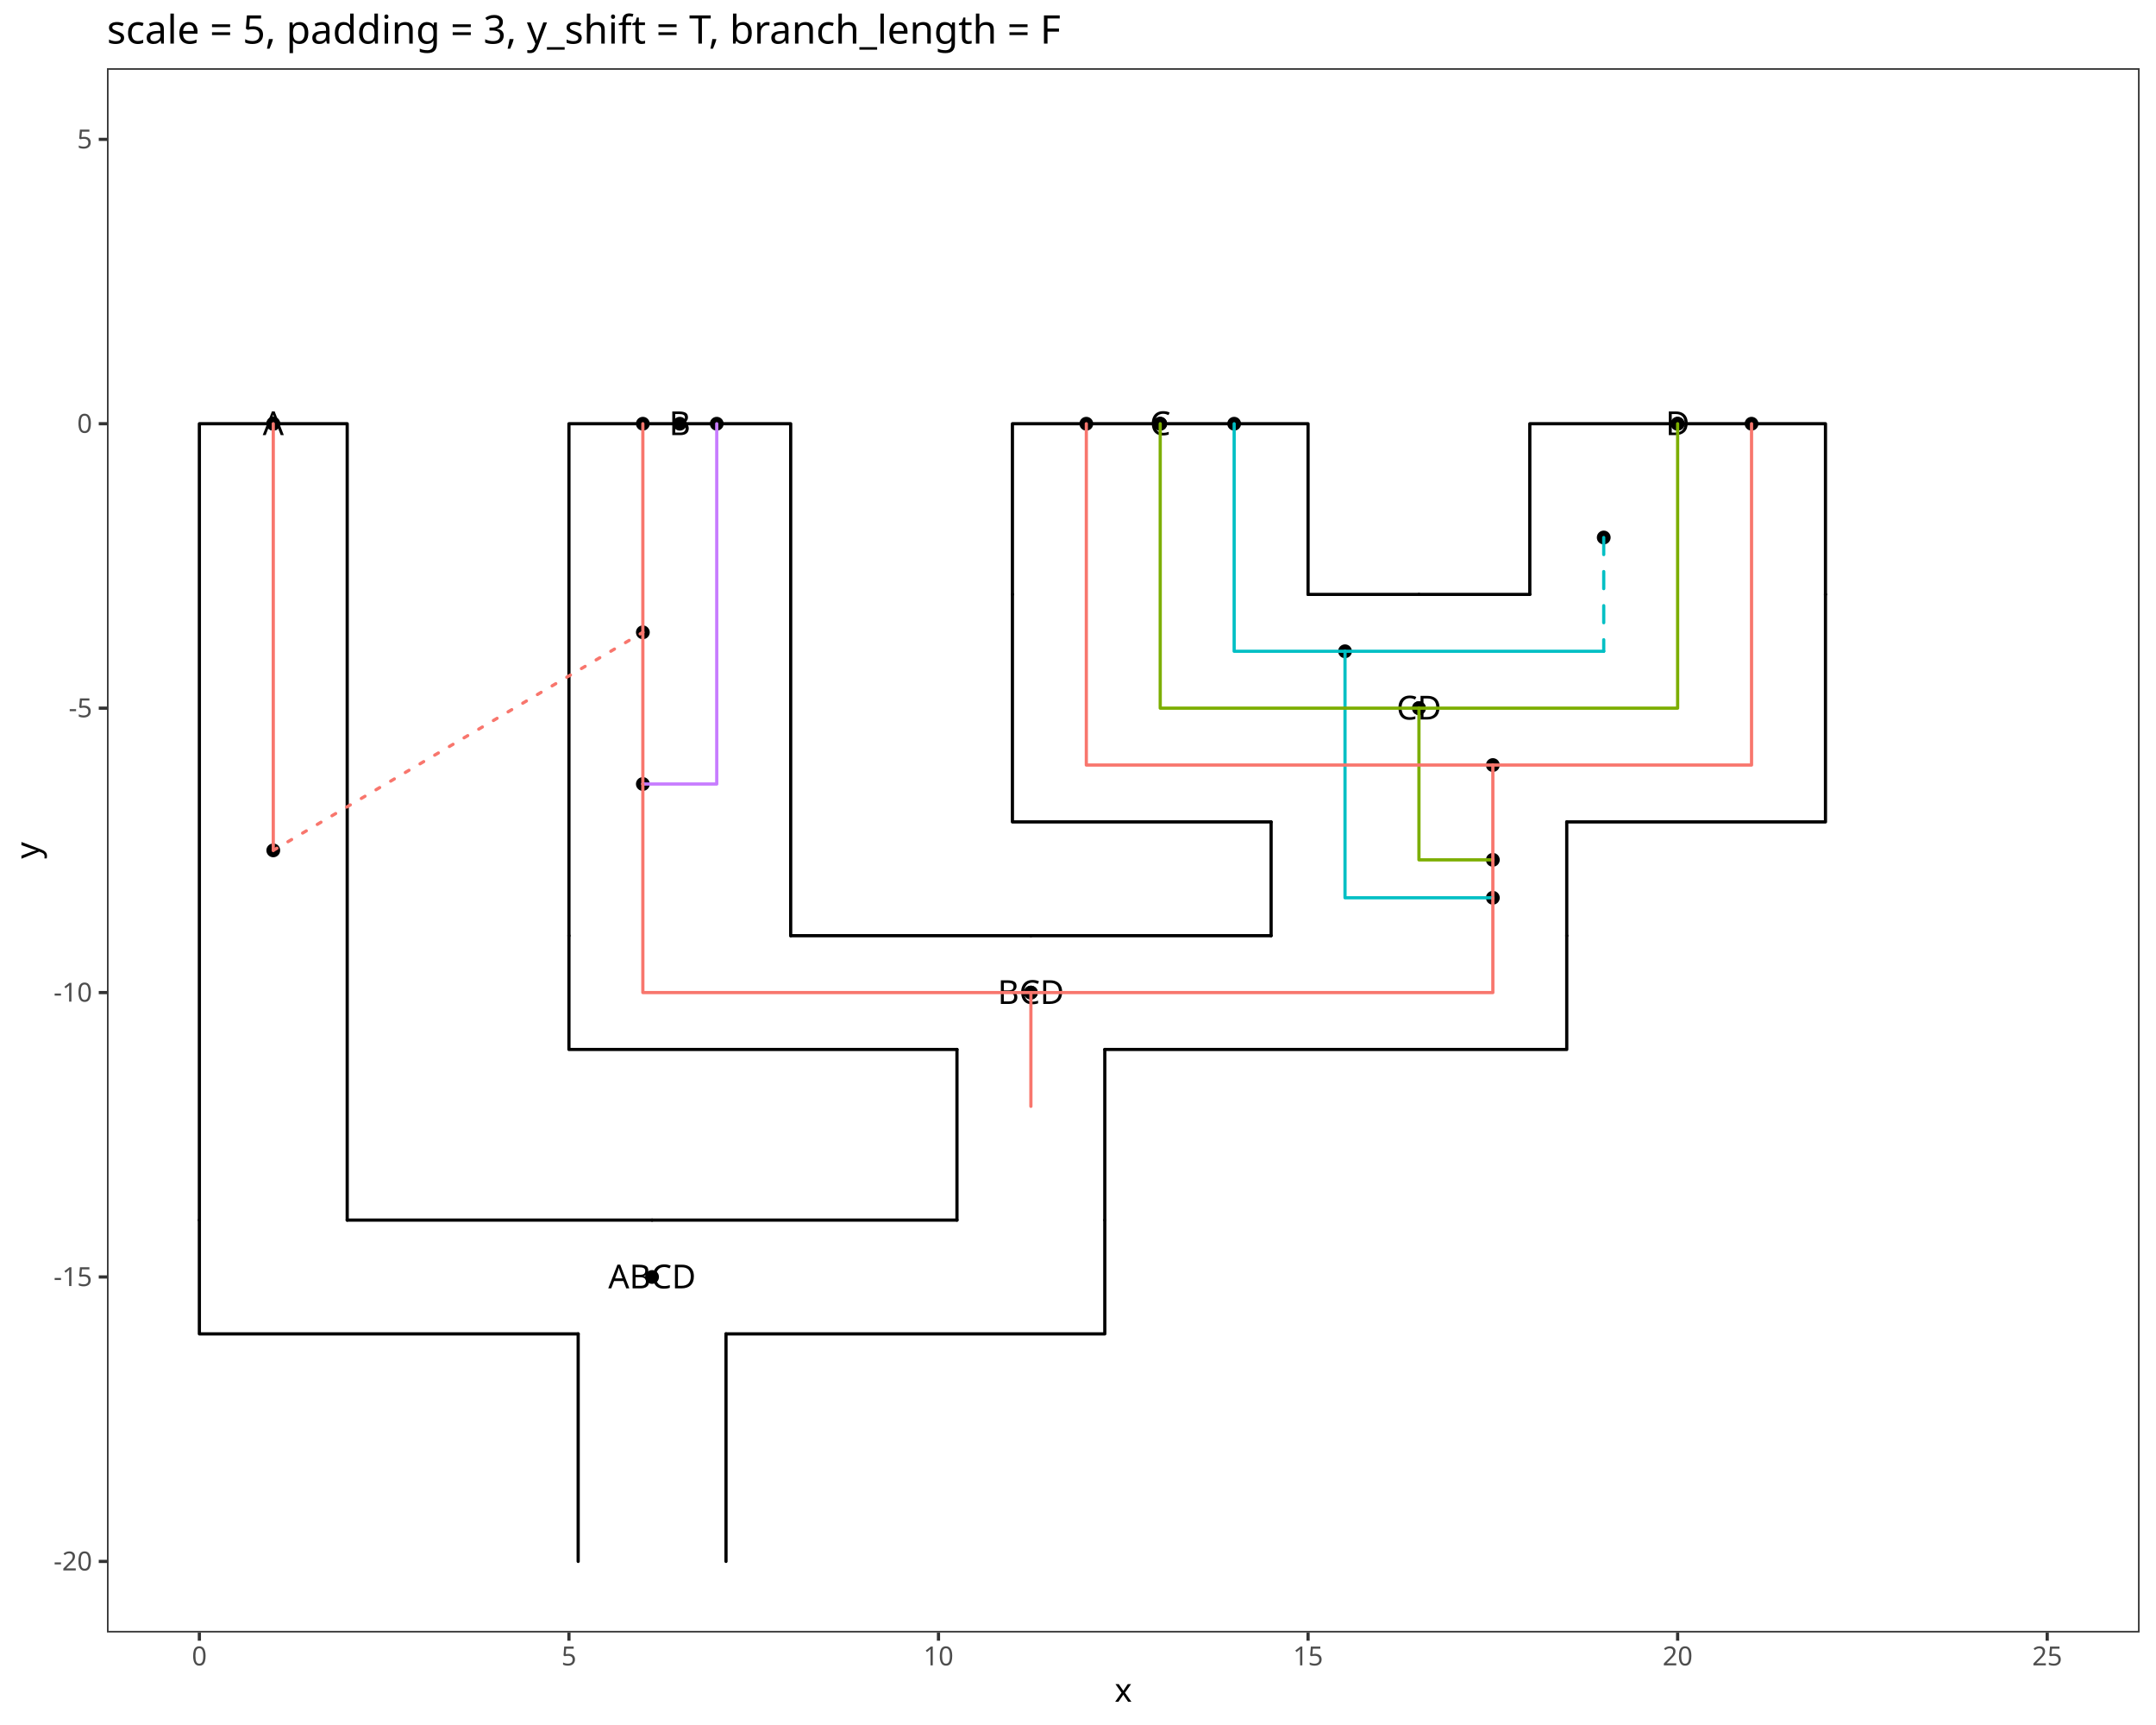
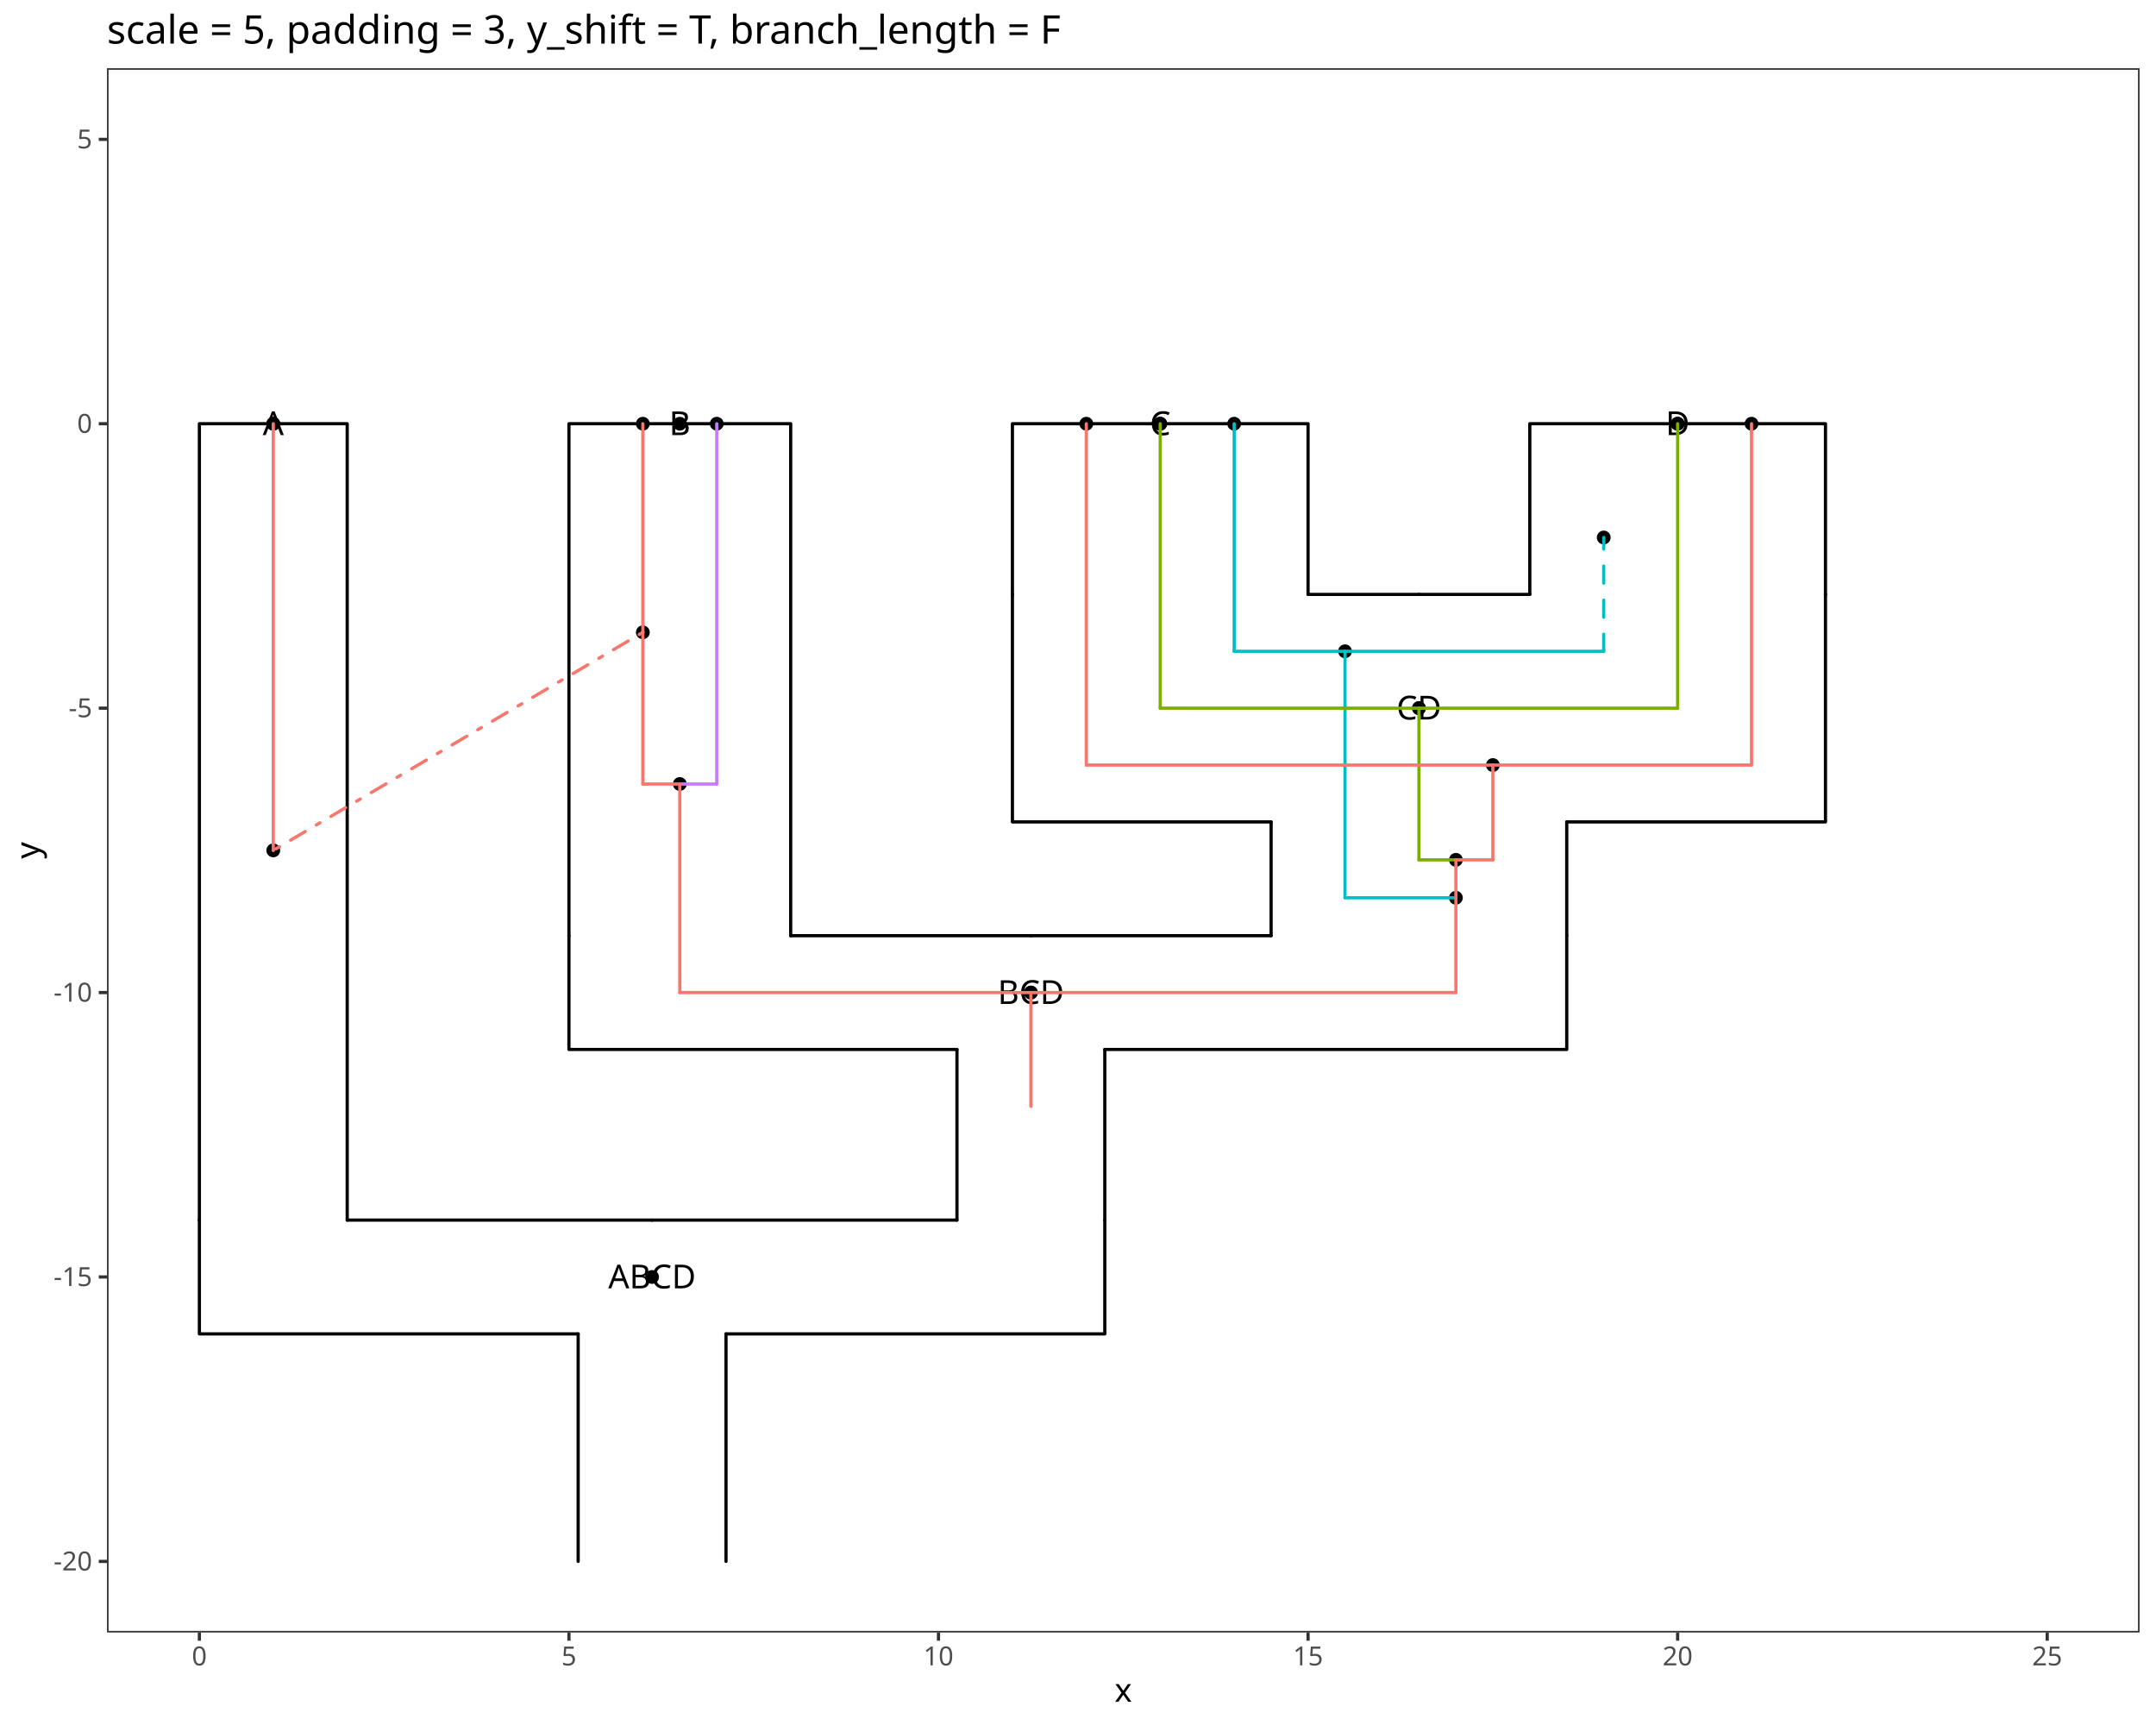
<svg xmlns="http://www.w3.org/2000/svg" class="svglite" data-engine-version="2.0" width="720.00pt" height="576.00pt" viewBox="0 0 720.00 576.00">
  <defs>
    <style type="text/css">
    .svglite line, .svglite polyline, .svglite polygon, .svglite path, .svglite rect, .svglite circle {
      fill: none;
      stroke: #000000;
      stroke-linecap: round;
      stroke-linejoin: round;
      stroke-miterlimit: 10.00;
    }
  </style>
  </defs>
  <rect width="100%" height="100%" style="stroke: none; fill: #FFFFFF;" />
  <defs>
    <clipPath id="cpMC4wMHw3MjAuMDB8MC4wMHw1NzYuMDA=">
      <rect x="0.00" y="0.00" width="720.00" height="576.00" />
    </clipPath>
  </defs>
  <g clip-path="url(#cpMC4wMHw3MjAuMDB8MC4wMHw1NzYuMDA=)">
    <rect x="0.00" y="0.00" width="720.00" height="576.00" style="stroke-width: 1.07; stroke: #FFFFFF; fill: #FFFFFF;" />
  </g>
  <defs>
    <clipPath id="cpMzUuNzJ8NzE0LjUyfDIyLjc4fDU0NS4xMQ==">
      <rect x="35.72" y="22.78" width="678.80" height="522.33" />
    </clipPath>
  </defs>
  <g clip-path="url(#cpMzUuNzJ8NzE0LjUyfDIyLjc4fDU0NS4xMQ==)">
    <rect x="35.72" y="22.78" width="678.80" height="522.33" style="stroke-width: 1.07; stroke: none; fill: #FFFFFF;" />
    <polyline points="66.58,407.41 66.58,141.49 115.95,141.49 115.95,407.41 " style="stroke-width: 1.07;" />
    <polyline points="115.95,407.41 217.76,407.41 " style="stroke-width: 1.07;" />
    <polyline points="217.76,407.41 319.58,407.41 " style="stroke-width: 1.07;" />
    <polyline points="66.58,407.41 66.58,445.40 193.08,445.40 " style="stroke-width: 1.07;" />
    <polyline points="242.45,445.40 368.95,445.40 368.95,407.41 " style="stroke-width: 1.07;" />
    <polyline points="193.08,521.37 193.08,445.40 " style="stroke-width: 1.07;" />
    <polyline points="242.45,445.40 242.45,521.37 " style="stroke-width: 1.07;" />
    <polyline points="190.00,312.44 190.00,141.49 264.05,141.49 264.05,312.44 " style="stroke-width: 1.07;" />
    <polyline points="264.05,312.44 344.27,312.44 " style="stroke-width: 1.07;" />
    <polyline points="344.27,312.44 424.49,312.44 " style="stroke-width: 1.07;" />
    <polyline points="190.00,312.44 190.00,350.43 319.58,350.43 " style="stroke-width: 1.07;" />
    <polyline points="368.95,350.43 523.22,350.43 523.22,312.44 " style="stroke-width: 1.07;" />
    <polyline points="319.58,407.41 319.58,350.43 " style="stroke-width: 1.07;" />
    <polyline points="368.95,350.43 368.95,407.41 " style="stroke-width: 1.07;" />
    <polyline points="338.10,198.48 338.10,141.49 436.83,141.49 436.83,198.48 " style="stroke-width: 1.07;" />
    <polyline points="436.83,198.48 473.86,198.48 " style="stroke-width: 1.07;" />
    <polyline points="473.86,198.48 510.88,198.48 " style="stroke-width: 1.07;" />
    <polyline points="338.10,198.48 338.10,274.45 424.49,274.45 " style="stroke-width: 1.07;" />
    <polyline points="523.22,274.45 609.62,274.45 609.62,198.48 " style="stroke-width: 1.07;" />
    <polyline points="424.49,312.44 424.49,274.45 " style="stroke-width: 1.07;" />
    <polyline points="523.22,274.45 523.22,312.44 " style="stroke-width: 1.07;" />
    <polyline points="510.88,198.48 510.88,141.49 609.62,141.49 609.62,198.48 " style="stroke-width: 1.07;" />
    <circle cx="91.26" cy="141.49" r="1.95" style="stroke-width: 0.71; fill: #000000;" />
    <circle cx="217.76" cy="426.40" r="1.95" style="stroke-width: 0.71; fill: #000000;" />
    <circle cx="227.02" cy="141.49" r="1.95" style="stroke-width: 0.71; fill: #000000;" />
    <circle cx="344.27" cy="331.43" r="1.95" style="stroke-width: 0.71; fill: #000000;" />
    <circle cx="387.46" cy="141.49" r="1.95" style="stroke-width: 0.71; fill: #000000;" />
    <circle cx="473.86" cy="236.46" r="1.95" style="stroke-width: 0.71; fill: #000000;" />
    <circle cx="560.25" cy="141.49" r="1.95" style="stroke-width: 0.71; fill: #000000;" />
    <text x="91.26" y="145.29" text-anchor="middle" style="font-size: 11.04px; font-family: sans;" textLength="7.37px" lengthAdjust="spacingAndGlyphs">A</text>
    <text x="217.76" y="430.20" text-anchor="middle" style="font-size: 11.04px; font-family: sans;" textLength="30.68px" lengthAdjust="spacingAndGlyphs">ABCD</text>
    <text x="227.02" y="145.29" text-anchor="middle" style="font-size: 11.04px; font-family: sans;" textLength="7.37px" lengthAdjust="spacingAndGlyphs">B</text>
    <text x="344.27" y="335.23" text-anchor="middle" style="font-size: 11.04px; font-family: sans;" textLength="23.32px" lengthAdjust="spacingAndGlyphs">BCD</text>
    <text x="387.46" y="145.29" text-anchor="middle" style="font-size: 11.04px; font-family: sans;" textLength="7.98px" lengthAdjust="spacingAndGlyphs">C</text>
    <text x="473.86" y="240.26" text-anchor="middle" style="font-size: 11.04px; font-family: sans;" textLength="15.95px" lengthAdjust="spacingAndGlyphs">CD</text>
    <text x="560.25" y="145.29" text-anchor="middle" style="font-size: 11.04px; font-family: sans;" textLength="7.98px" lengthAdjust="spacingAndGlyphs">D</text>
    <circle cx="91.26" cy="141.49" r="1.95" style="stroke-width: 0.71; fill: #000000;" />
    <circle cx="560.25" cy="141.49" r="1.95" style="stroke-width: 0.71; fill: #000000;" />
    <circle cx="473.86" cy="236.46" r="1.95" style="stroke-width: 0.71; fill: #000000;" />
-     <circle cx="498.54" cy="287.11" r="1.95" style="stroke-width: 0.71; fill: #000000;" />
+     <circle cx="486.20" cy="287.11" r="1.95" style="stroke-width: 0.71; fill: #000000;" />
    <circle cx="412.15" cy="141.49" r="1.95" style="stroke-width: 0.71; fill: #000000;" />
    <circle cx="535.57" cy="179.48" r="1.95" style="stroke-width: 0.71; fill: #000000;" />
    <circle cx="449.17" cy="217.47" r="1.95" style="stroke-width: 0.71; fill: #000000;" />
-     <circle cx="498.54" cy="299.78" r="1.95" style="stroke-width: 0.71; fill: #000000;" />
+     <circle cx="486.20" cy="299.78" r="1.95" style="stroke-width: 0.71; fill: #000000;" />
    <circle cx="344.27" cy="331.43" r="1.95" style="stroke-width: 0.71; fill: #000000;" />
    <circle cx="91.26" cy="283.95" r="1.95" style="stroke-width: 0.71; fill: #000000;" />
    <circle cx="214.68" cy="141.49" r="1.95" style="stroke-width: 0.71; fill: #000000;" />
    <circle cx="214.68" cy="211.14" r="1.95" style="stroke-width: 0.71; fill: #000000;" />
    <circle cx="239.36" cy="141.49" r="1.95" style="stroke-width: 0.71; fill: #000000;" />
-     <circle cx="214.68" cy="261.79" r="1.95" style="stroke-width: 0.71; fill: #000000;" />
+     <circle cx="227.02" cy="261.79" r="1.95" style="stroke-width: 0.71; fill: #000000;" />
    <circle cx="362.78" cy="141.49" r="1.95" style="stroke-width: 0.71; fill: #000000;" />
    <circle cx="584.93" cy="141.49" r="1.95" style="stroke-width: 0.71; fill: #000000;" />
    <circle cx="498.54" cy="255.46" r="1.95" style="stroke-width: 0.71; fill: #000000;" />
    <circle cx="387.46" cy="141.49" r="1.95" style="stroke-width: 0.71; fill: #000000;" />
-     <polyline points="91.26,141.49 91.26,283.95 91.26,283.95 " style="stroke-width: 1.07; stroke: #F8766D;" />
-     <polyline points="473.86,236.46 560.25,236.46 560.25,141.49 " style="stroke-width: 1.07; stroke: #7CAE00;" />
-     <polyline points="473.86,236.46 473.86,287.11 498.54,287.11 " style="stroke-width: 1.07; stroke: #7CAE00;" />
-     <polyline points="498.54,287.11 498.54,299.78 498.54,299.78 " style="stroke-width: 1.07; stroke: #F8766D;" />
-     <polyline points="412.15,141.49 412.15,217.47 449.17,217.47 " style="stroke-width: 1.07; stroke: #00BFC4;" />
-     <polyline points="449.17,217.47 535.57,217.47 " style="stroke-width: 1.07; stroke: #00BFC4;" />
-     <polyline points="535.57,179.48 535.57,217.47 " style="stroke-width: 1.07; stroke: #00BFC4; stroke-dasharray: 5.69,5.69;" />
-     <polyline points="449.17,217.47 449.17,299.78 498.54,299.78 " style="stroke-width: 1.07; stroke: #00BFC4;" />
-     <polyline points="344.27,331.43 498.54,331.43 498.54,299.78 " style="stroke-width: 1.07; stroke: #F8766D;" />
-     <polyline points="344.27,331.43 344.27,369.42 " style="stroke-width: 1.07; stroke: #F8766D;" />
-     <polyline points="91.26,283.95 214.68,211.14 " style="stroke-width: 1.07; stroke: #F8766D; stroke-dasharray: 1.42,4.27;" />
-     <polyline points="214.68,141.49 214.68,211.14 214.68,211.14 " style="stroke-width: 1.07; stroke: #F8766D;" />
-     <polyline points="214.68,211.14 214.68,261.79 214.68,261.79 " style="stroke-width: 1.07; stroke: #F8766D;" />
-     <polyline points="214.68,261.79 239.36,261.79 239.36,141.49 " style="stroke-width: 1.07; stroke: #C77CFF;" />
-     <polyline points="214.68,261.79 214.68,331.43 344.27,331.43 " style="stroke-width: 1.07; stroke: #F8766D;" />
-     <polyline points="362.78,141.49 362.78,255.46 498.54,255.46 " style="stroke-width: 1.07; stroke: #F8766D;" />
-     <polyline points="498.54,255.46 584.93,255.46 584.93,141.49 " style="stroke-width: 1.07; stroke: #F8766D;" />
-     <polyline points="498.54,255.46 498.54,287.11 498.54,287.11 " style="stroke-width: 1.07; stroke: #F8766D;" />
-     <polyline points="387.46,141.49 387.46,236.46 473.86,236.46 " style="stroke-width: 1.07; stroke: #7CAE00;" />
+     <line x1="91.26" y1="283.95" x2="91.26" y2="283.95" style="stroke-width: 1.07; stroke: #F8766D;" />
+     <line x1="91.26" y1="283.95" x2="91.26" y2="141.49" style="stroke-width: 1.07; stroke: #F8766D;" />
+     <line x1="473.86" y1="236.46" x2="560.25" y2="236.46" style="stroke-width: 1.07; stroke: #7CAE00;" />
+     <line x1="560.25" y1="236.46" x2="560.25" y2="141.49" style="stroke-width: 1.07; stroke: #7CAE00;" />
+     <line x1="486.20" y1="287.11" x2="473.86" y2="287.11" style="stroke-width: 1.07; stroke: #7CAE00;" />
+     <line x1="473.86" y1="287.11" x2="473.86" y2="236.46" style="stroke-width: 1.07; stroke: #7CAE00;" />
+     <line x1="486.20" y1="299.78" x2="486.20" y2="299.78" style="stroke-width: 1.07; stroke: #F8766D;" />
+     <line x1="486.20" y1="299.78" x2="486.20" y2="287.11" style="stroke-width: 1.07; stroke: #F8766D;" />
+     <line x1="449.17" y1="217.47" x2="412.15" y2="217.47" style="stroke-width: 1.07; stroke: #00BFC4;" />
+     <line x1="412.15" y1="217.47" x2="412.15" y2="141.49" style="stroke-width: 1.07; stroke: #00BFC4;" />
+     <line x1="449.17" y1="217.47" x2="535.57" y2="217.47" style="stroke-width: 1.07; stroke: #00BFC4;" />
+     <line x1="535.57" y1="217.47" x2="535.57" y2="179.48" style="stroke-width: 1.07; stroke: #00BFC4; stroke-dasharray: 5.69,5.69;" />
+     <line x1="486.20" y1="299.78" x2="449.17" y2="299.78" style="stroke-width: 1.07; stroke: #00BFC4;" />
+     <line x1="449.17" y1="299.78" x2="449.17" y2="217.47" style="stroke-width: 1.07; stroke: #00BFC4;" />
+     <line x1="344.27" y1="331.43" x2="486.20" y2="331.43" style="stroke-width: 1.07; stroke: #F8766D;" />
+     <line x1="486.20" y1="331.43" x2="486.20" y2="299.78" style="stroke-width: 1.07; stroke: #F8766D;" />
+     <line x1="344.27" y1="369.42" x2="344.27" y2="331.43" style="stroke-width: 1.07; stroke: #F8766D;" />
+     <line x1="214.68" y1="211.14" x2="91.26" y2="283.95" style="stroke-width: 1.07; stroke: #F8766D; stroke-dasharray: 1.42,4.27,5.69,4.27;" />
+     <line x1="214.68" y1="211.14" x2="214.68" y2="211.14" style="stroke-width: 1.07; stroke: #F8766D;" />
+     <line x1="214.68" y1="211.14" x2="214.68" y2="141.49" style="stroke-width: 1.07; stroke: #F8766D;" />
+     <line x1="227.02" y1="261.79" x2="214.68" y2="261.79" style="stroke-width: 1.07; stroke: #F8766D;" />
+     <line x1="214.68" y1="261.79" x2="214.68" y2="211.14" style="stroke-width: 1.07; stroke: #F8766D;" />
+     <line x1="227.02" y1="261.79" x2="239.36" y2="261.79" style="stroke-width: 1.07; stroke: #C77CFF;" />
+     <line x1="239.36" y1="261.79" x2="239.36" y2="141.49" style="stroke-width: 1.07; stroke: #C77CFF;" />
+     <line x1="344.27" y1="331.43" x2="227.02" y2="331.43" style="stroke-width: 1.07; stroke: #F8766D;" />
+     <line x1="227.02" y1="331.43" x2="227.02" y2="261.79" style="stroke-width: 1.07; stroke: #F8766D;" />
+     <line x1="498.54" y1="255.46" x2="362.78" y2="255.46" style="stroke-width: 1.07; stroke: #F8766D;" />
+     <line x1="362.78" y1="255.46" x2="362.78" y2="141.49" style="stroke-width: 1.07; stroke: #F8766D;" />
+     <line x1="498.54" y1="255.46" x2="584.93" y2="255.46" style="stroke-width: 1.07; stroke: #F8766D;" />
+     <line x1="584.93" y1="255.46" x2="584.93" y2="141.49" style="stroke-width: 1.07; stroke: #F8766D;" />
+     <line x1="486.20" y1="287.11" x2="498.54" y2="287.11" style="stroke-width: 1.07; stroke: #F8766D;" />
+     <line x1="498.54" y1="287.11" x2="498.54" y2="255.46" style="stroke-width: 1.07; stroke: #F8766D;" />
+     <line x1="473.86" y1="236.46" x2="387.46" y2="236.46" style="stroke-width: 1.07; stroke: #7CAE00;" />
+     <line x1="387.46" y1="236.46" x2="387.46" y2="141.49" style="stroke-width: 1.07; stroke: #7CAE00;" />
    <circle cx="683.67" cy="46.53" r="1.95" style="stroke-width: 0.71; stroke: none;" />
    <circle cx="217.76" cy="521.37" r="1.95" style="stroke-width: 0.71; stroke: none;" />
    <rect x="35.72" y="22.78" width="678.80" height="522.33" style="stroke-width: 1.07; stroke: #333333;" />
  </g>
  <g clip-path="url(#cpMC4wMHw3MjAuMDB8MC4wMHw1NzYuMDA=)">
    <text x="30.79" y="524.40" text-anchor="end" style="font-size: 8.80px; fill: #4D4D4D; font-family: sans;" textLength="12.72px" lengthAdjust="spacingAndGlyphs">-20</text>
    <text x="30.79" y="429.43" text-anchor="end" style="font-size: 8.80px; fill: #4D4D4D; font-family: sans;" textLength="12.72px" lengthAdjust="spacingAndGlyphs">-15</text>
    <text x="30.79" y="334.46" text-anchor="end" style="font-size: 8.80px; fill: #4D4D4D; font-family: sans;" textLength="12.72px" lengthAdjust="spacingAndGlyphs">-10</text>
    <text x="30.79" y="239.49" text-anchor="end" style="font-size: 8.80px; fill: #4D4D4D; font-family: sans;" textLength="7.82px" lengthAdjust="spacingAndGlyphs">-5</text>
    <text x="30.79" y="144.52" text-anchor="end" style="font-size: 8.80px; fill: #4D4D4D; font-family: sans;" textLength="4.89px" lengthAdjust="spacingAndGlyphs">0</text>
    <text x="30.79" y="49.55" text-anchor="end" style="font-size: 8.80px; fill: #4D4D4D; font-family: sans;" textLength="4.89px" lengthAdjust="spacingAndGlyphs">5</text>
    <polyline points="32.98,521.37 35.72,521.37 " style="stroke-width: 1.07; stroke: #333333; stroke-linecap: butt;" />
    <polyline points="32.98,426.40 35.72,426.40 " style="stroke-width: 1.07; stroke: #333333; stroke-linecap: butt;" />
    <polyline points="32.98,331.43 35.72,331.43 " style="stroke-width: 1.07; stroke: #333333; stroke-linecap: butt;" />
    <polyline points="32.98,236.46 35.72,236.46 " style="stroke-width: 1.07; stroke: #333333; stroke-linecap: butt;" />
    <polyline points="32.98,141.49 35.72,141.49 " style="stroke-width: 1.07; stroke: #333333; stroke-linecap: butt;" />
    <polyline points="32.98,46.53 35.72,46.53 " style="stroke-width: 1.07; stroke: #333333; stroke-linecap: butt;" />
    <polyline points="66.58,547.85 66.58,545.11 " style="stroke-width: 1.07; stroke: #333333; stroke-linecap: butt;" />
    <polyline points="190.00,547.85 190.00,545.11 " style="stroke-width: 1.07; stroke: #333333; stroke-linecap: butt;" />
    <polyline points="313.41,547.85 313.41,545.11 " style="stroke-width: 1.07; stroke: #333333; stroke-linecap: butt;" />
    <polyline points="436.83,547.85 436.83,545.11 " style="stroke-width: 1.07; stroke: #333333; stroke-linecap: butt;" />
    <polyline points="560.25,547.85 560.25,545.11 " style="stroke-width: 1.07; stroke: #333333; stroke-linecap: butt;" />
    <polyline points="683.67,547.85 683.67,545.11 " style="stroke-width: 1.07; stroke: #333333; stroke-linecap: butt;" />
    <text x="66.58" y="556.10" text-anchor="middle" style="font-size: 8.80px; fill: #4D4D4D; font-family: sans;" textLength="4.89px" lengthAdjust="spacingAndGlyphs">0</text>
    <text x="190.00" y="556.10" text-anchor="middle" style="font-size: 8.80px; fill: #4D4D4D; font-family: sans;" textLength="4.89px" lengthAdjust="spacingAndGlyphs">5</text>
    <text x="313.41" y="556.10" text-anchor="middle" style="font-size: 8.80px; fill: #4D4D4D; font-family: sans;" textLength="9.79px" lengthAdjust="spacingAndGlyphs">10</text>
    <text x="436.83" y="556.10" text-anchor="middle" style="font-size: 8.80px; fill: #4D4D4D; font-family: sans;" textLength="9.79px" lengthAdjust="spacingAndGlyphs">15</text>
    <text x="560.25" y="556.10" text-anchor="middle" style="font-size: 8.80px; fill: #4D4D4D; font-family: sans;" textLength="9.79px" lengthAdjust="spacingAndGlyphs">20</text>
    <text x="683.67" y="556.10" text-anchor="middle" style="font-size: 8.80px; fill: #4D4D4D; font-family: sans;" textLength="9.79px" lengthAdjust="spacingAndGlyphs">25</text>
    <text x="375.12" y="568.24" text-anchor="middle" style="font-size: 11.00px; font-family: sans;" textLength="5.50px" lengthAdjust="spacingAndGlyphs">x</text>
    <text transform="translate(13.05,283.95) rotate(-90)" text-anchor="middle" style="font-size: 11.00px; font-family: sans;" textLength="5.50px" lengthAdjust="spacingAndGlyphs">y</text>
    <text x="35.72" y="14.56" style="font-size: 13.20px; font-family: sans;" textLength="312.64px" lengthAdjust="spacingAndGlyphs">scale = 5, padding = 3, y_shift = T, branch_length = F</text>
  </g>
</svg>
